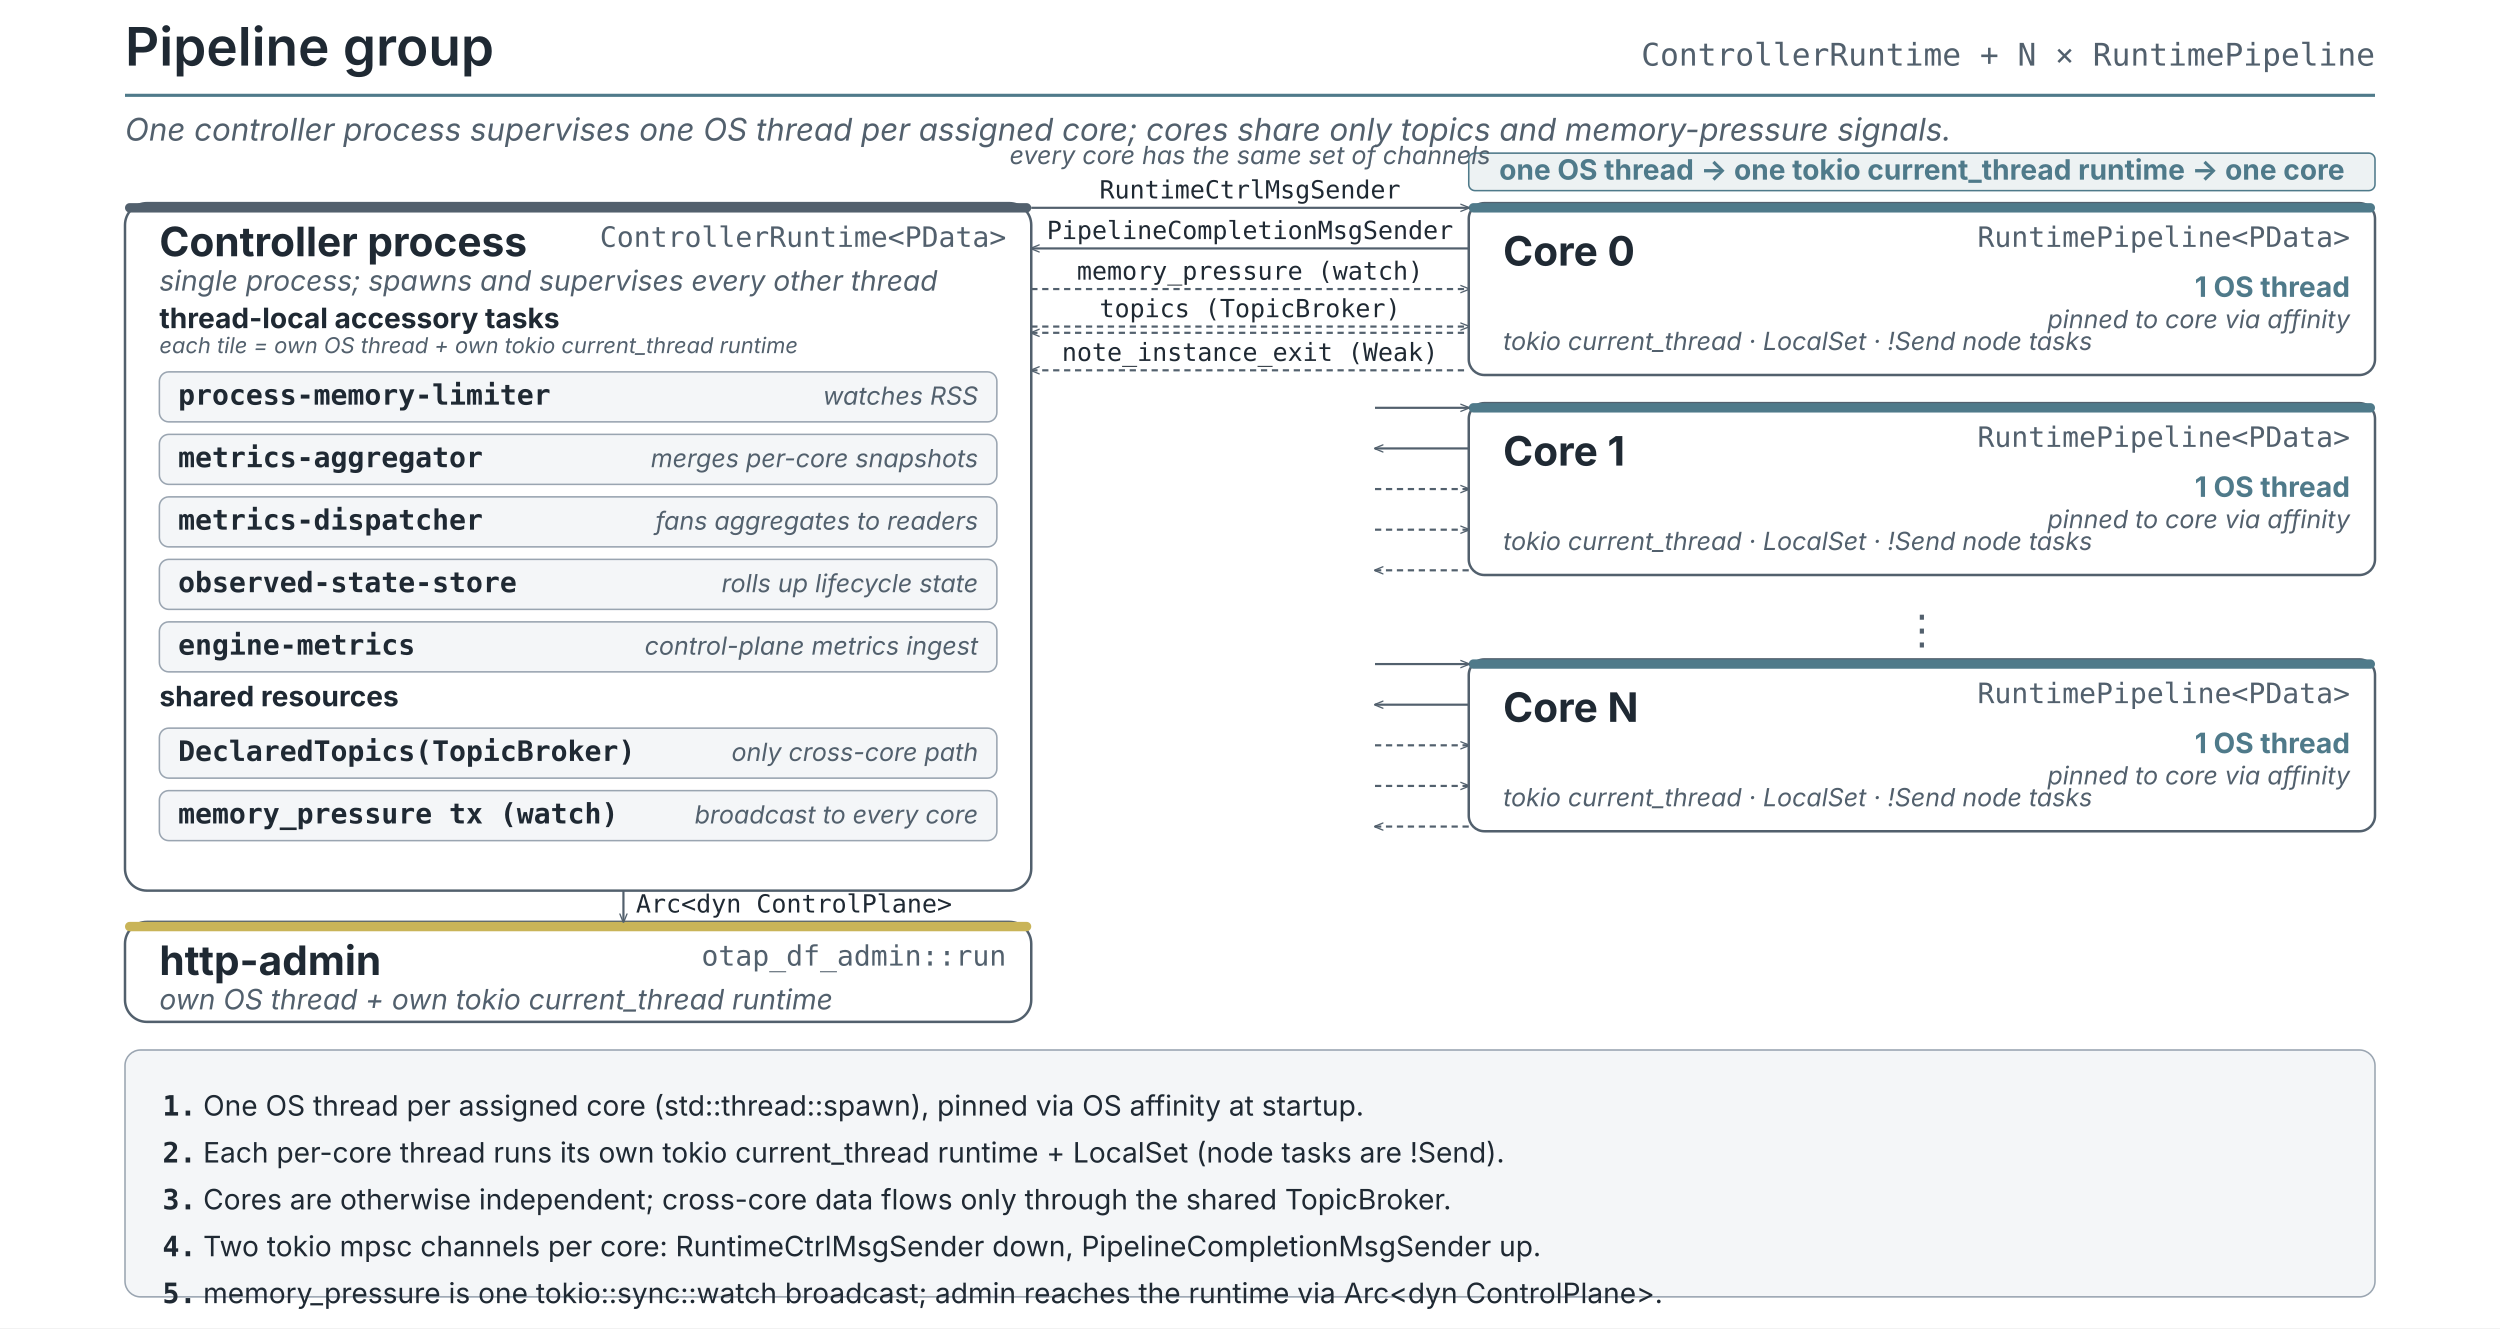
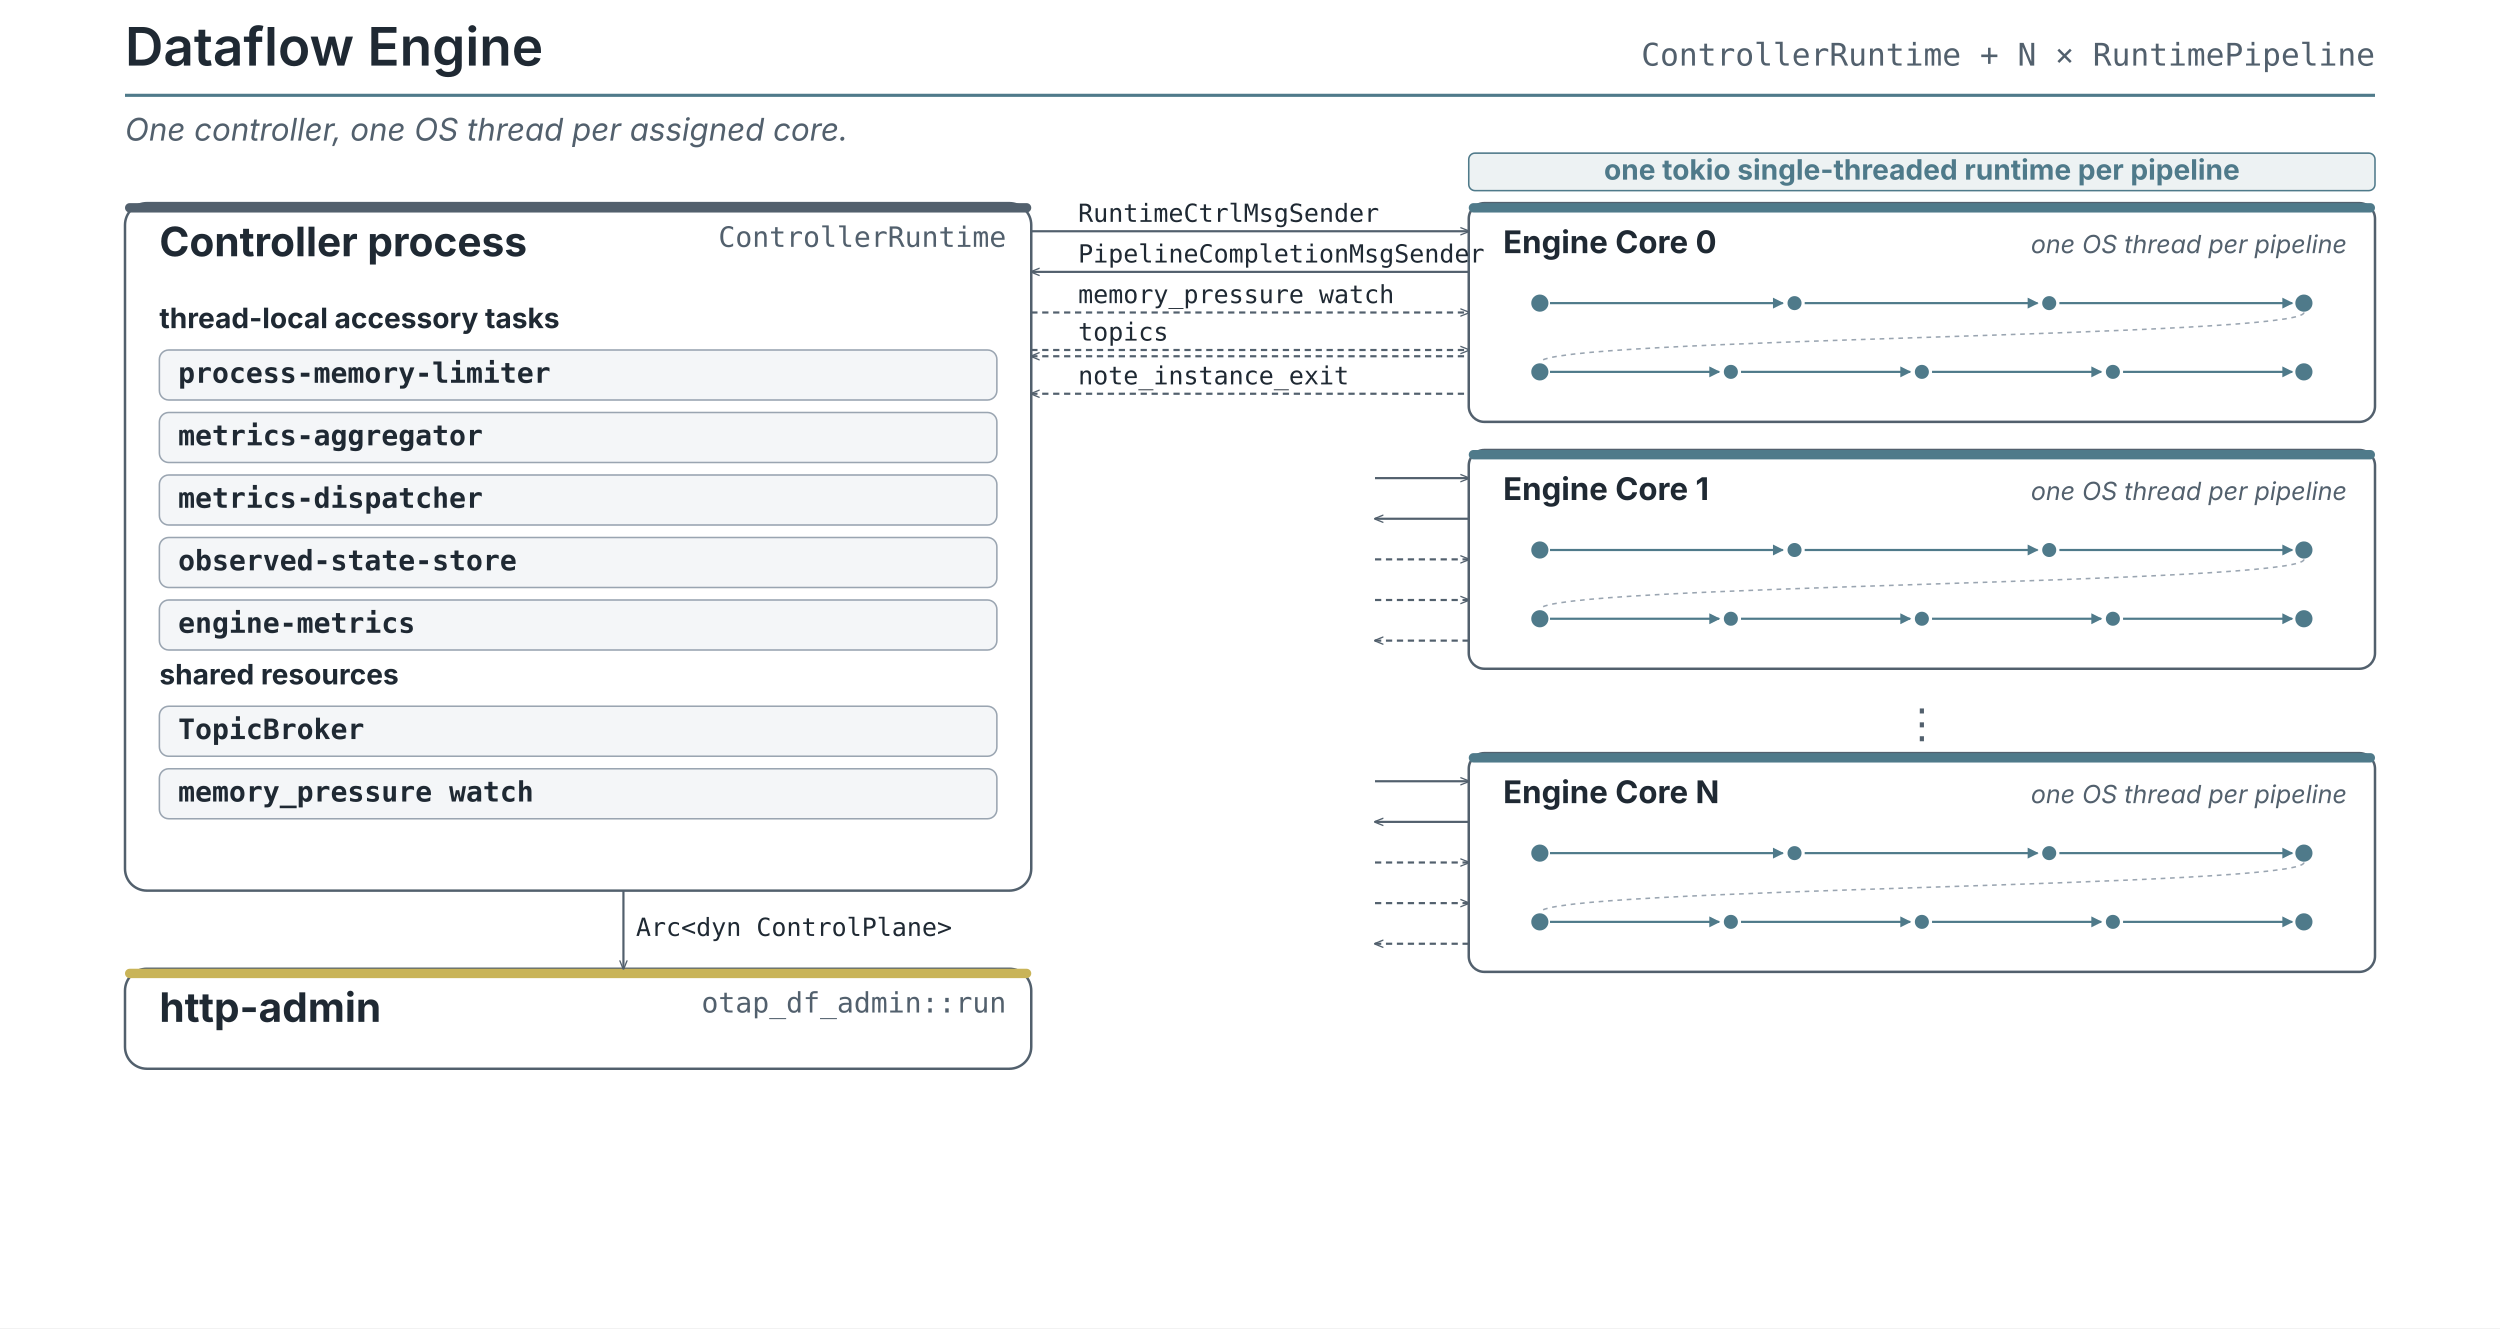
<svg xmlns="http://www.w3.org/2000/svg" width="1600" height="850" viewBox="0 0 1600 850" font-family="Inter, 'Helvetica Neue', Arial, sans-serif">
  <rect width="1600" height="850" fill="#ffffff" />
  <defs>
    <marker id="ah-pdata" viewBox="0 0 10 10" refX="9" refY="5" markerWidth="7" markerHeight="7" orient="auto-start-reverse" markerUnits="userSpaceOnUse">
      <path d="M0,0 L10,5 L0,10 z" fill="context-stroke" />
    </marker>
    <marker id="ah-ctrl" viewBox="0 0 10 10" refX="9" refY="5" markerWidth="6" markerHeight="6" orient="auto-start-reverse" markerUnits="userSpaceOnUse">
      <path d="M0,1 L10,5 L0,9" fill="none" stroke="context-stroke" stroke-width="1.4" />
    </marker>
  </defs>
  <rect x="80" y="60" width="1440" height="2" fill="#4f7a8a" />
-   <text x="80" y="42" font-size="34" font-weight="600" fill="#1f2933">Pipeline group</text>
+   <text x="80" y="42" font-size="34" font-weight="600" fill="#1f2933">Dataflow Engine</text>
  <text x="1520" y="42" font-size="20" font-family="'JetBrains Mono', Menlo, Consolas, monospace" fill="#52606d" text-anchor="end">ControllerRuntime + N × RuntimePipeline</text>
-   <text x="80" y="90" font-size="20" font-style="italic" fill="#52606d">One controller process supervises one OS thread per assigned core; cores share only topics and memory-pressure signals.</text>
+   <text x="80" y="90" font-size="20" font-style="italic" fill="#52606d">One controller, one OS thread per assigned core.</text>
  <g>
    <rect x="80" y="130" width="580" height="440" rx="14" ry="14" fill="white" stroke="#52606d" stroke-width="1.6" />
    <rect x="80" y="130" width="580" height="6" rx="3" ry="3" fill="#52606d" />
    <text x="102" y="164" font-size="26" font-weight="700" fill="#1f2933">Controller process</text>
-     <text x="102" y="186" font-size="18" font-style="italic" fill="#52606d">single process; spawns and supervises every other thread</text>
-     <text x="644" y="158" text-anchor="end" font-size="18" font-family="'JetBrains Mono', Menlo, Consolas, monospace" fill="#52606d">ControllerRuntime&lt;PData&gt;</text>
+     <text x="644" y="158" text-anchor="end" font-size="18" font-family="'JetBrains Mono', Menlo, Consolas, monospace" fill="#52606d">ControllerRuntime</text>
  </g>
  <text x="102" y="210" font-size="18" font-weight="700" fill="#1f2933">thread-local accessory tasks</text>
-   <text x="102" y="226" font-size="14" font-style="italic" fill="#52606d">each tile = own OS thread + own tokio current_thread runtime</text>
-   <rect x="102" y="238" width="536" height="32" rx="6" ry="6" fill="#f4f6f8" stroke="#9aa5b1" stroke-width="1" />
-   <text x="114" y="259.0" font-size="18" font-family="'JetBrains Mono', Menlo, Consolas, monospace" font-weight="600" fill="#1f2933">process-memory-limiter</text>
-   <text x="626" y="259.0" text-anchor="end" font-size="16" font-style="italic" fill="#52606d">watches RSS</text>
-   <rect x="102" y="278" width="536" height="32" rx="6" ry="6" fill="#f4f6f8" stroke="#9aa5b1" stroke-width="1" />
-   <text x="114" y="299.0" font-size="18" font-family="'JetBrains Mono', Menlo, Consolas, monospace" font-weight="600" fill="#1f2933">metrics-aggregator</text>
-   <text x="626" y="299.0" text-anchor="end" font-size="16" font-style="italic" fill="#52606d">merges per-core snapshots</text>
-   <rect x="102" y="318" width="536" height="32" rx="6" ry="6" fill="#f4f6f8" stroke="#9aa5b1" stroke-width="1" />
-   <text x="114" y="339.0" font-size="18" font-family="'JetBrains Mono', Menlo, Consolas, monospace" font-weight="600" fill="#1f2933">metrics-dispatcher</text>
-   <text x="626" y="339.0" text-anchor="end" font-size="16" font-style="italic" fill="#52606d">fans aggregates to readers</text>
-   <rect x="102" y="358" width="536" height="32" rx="6" ry="6" fill="#f4f6f8" stroke="#9aa5b1" stroke-width="1" />
-   <text x="114" y="379.0" font-size="18" font-family="'JetBrains Mono', Menlo, Consolas, monospace" font-weight="600" fill="#1f2933">observed-state-store</text>
-   <text x="626" y="379.0" text-anchor="end" font-size="16" font-style="italic" fill="#52606d">rolls up lifecycle state</text>
-   <rect x="102" y="398" width="536" height="32" rx="6" ry="6" fill="#f4f6f8" stroke="#9aa5b1" stroke-width="1" />
-   <text x="114" y="419.0" font-size="18" font-family="'JetBrains Mono', Menlo, Consolas, monospace" font-weight="600" fill="#1f2933">engine-metrics</text>
-   <text x="626" y="419.0" text-anchor="end" font-size="16" font-style="italic" fill="#52606d">control-plane metrics ingest</text>
-   <text x="102" y="452" font-size="18" font-weight="700" fill="#1f2933">shared resources</text>
-   <rect x="102" y="466" width="536" height="32" rx="6" ry="6" fill="#f4f6f8" stroke="#9aa5b1" stroke-width="1" />
-   <text x="114" y="487.0" font-size="18" font-family="'JetBrains Mono', Menlo, Consolas, monospace" font-weight="600" fill="#1f2933">DeclaredTopics(TopicBroker)</text>
-   <text x="626" y="487.0" text-anchor="end" font-size="16" font-style="italic" fill="#52606d">only cross-core path</text>
-   <rect x="102" y="506" width="536" height="32" rx="6" ry="6" fill="#f4f6f8" stroke="#9aa5b1" stroke-width="1" />
-   <text x="114" y="527.0" font-size="18" font-family="'JetBrains Mono', Menlo, Consolas, monospace" font-weight="600" fill="#1f2933">memory_pressure tx (watch)</text>
-   <text x="626" y="527.0" text-anchor="end" font-size="16" font-style="italic" fill="#52606d">broadcast to every core</text>
+   <rect x="102" y="224" width="536" height="32" rx="6" ry="6" fill="#f4f6f8" stroke="#9aa5b1" stroke-width="1" />
+   <text x="114" y="245.0" font-size="18" font-family="'JetBrains Mono', Menlo, Consolas, monospace" font-weight="600" fill="#1f2933">process-memory-limiter</text>
+   <rect x="102" y="264" width="536" height="32" rx="6" ry="6" fill="#f4f6f8" stroke="#9aa5b1" stroke-width="1" />
+   <text x="114" y="285.0" font-size="18" font-family="'JetBrains Mono', Menlo, Consolas, monospace" font-weight="600" fill="#1f2933">metrics-aggregator</text>
+   <rect x="102" y="304" width="536" height="32" rx="6" ry="6" fill="#f4f6f8" stroke="#9aa5b1" stroke-width="1" />
+   <text x="114" y="325.0" font-size="18" font-family="'JetBrains Mono', Menlo, Consolas, monospace" font-weight="600" fill="#1f2933">metrics-dispatcher</text>
+   <rect x="102" y="344" width="536" height="32" rx="6" ry="6" fill="#f4f6f8" stroke="#9aa5b1" stroke-width="1" />
+   <text x="114" y="365.0" font-size="18" font-family="'JetBrains Mono', Menlo, Consolas, monospace" font-weight="600" fill="#1f2933">observed-state-store</text>
+   <rect x="102" y="384" width="536" height="32" rx="6" ry="6" fill="#f4f6f8" stroke="#9aa5b1" stroke-width="1" />
+   <text x="114" y="405.0" font-size="18" font-family="'JetBrains Mono', Menlo, Consolas, monospace" font-weight="600" fill="#1f2933">engine-metrics</text>
+   <text x="102" y="438" font-size="18" font-weight="700" fill="#1f2933">shared resources</text>
+   <rect x="102" y="452" width="536" height="32" rx="6" ry="6" fill="#f4f6f8" stroke="#9aa5b1" stroke-width="1" />
+   <text x="114" y="473.0" font-size="18" font-family="'JetBrains Mono', Menlo, Consolas, monospace" font-weight="600" fill="#1f2933">TopicBroker</text>
+   <rect x="102" y="492" width="536" height="32" rx="6" ry="6" fill="#f4f6f8" stroke="#9aa5b1" stroke-width="1" />
+   <text x="114" y="513.0" font-size="18" font-family="'JetBrains Mono', Menlo, Consolas, monospace" font-weight="600" fill="#1f2933">memory_pressure watch</text>
  <g>
-     <rect x="80" y="590" width="580" height="64" rx="14" ry="14" fill="white" stroke="#52606d" stroke-width="1.6" />
-     <rect x="80" y="590" width="580" height="6" rx="3" ry="3" fill="#c9b458" />
-     <text x="102" y="624" font-size="26" font-weight="700" fill="#1f2933">http-admin</text>
-     <text x="102" y="646" font-size="18" font-style="italic" fill="#52606d">own OS thread + own tokio current_thread runtime</text>
-     <text x="644" y="618" text-anchor="end" font-size="18" font-family="'JetBrains Mono', Menlo, Consolas, monospace" fill="#52606d">otap_df_admin::run</text>
+     <rect x="80" y="620" width="580" height="64" rx="14" ry="14" fill="white" stroke="#52606d" stroke-width="1.6" />
+     <rect x="80" y="620" width="580" height="6" rx="3" ry="3" fill="#c9b458" />
+     <text x="102" y="654" font-size="26" font-weight="700" fill="#1f2933">http-admin</text>
+     <text x="644" y="648" text-anchor="end" font-size="18" font-family="'JetBrains Mono', Menlo, Consolas, monospace" fill="#52606d">otap_df_admin::run</text>
  </g>
-   <line x1="399.0" y1="570" x2="399.0" y2="590" stroke="#52606d" stroke-width="1.4" marker-end="url(#ah-ctrl)" />
-   <text x="407.0" y="584.0" font-size="16" font-family="'JetBrains Mono', Menlo, Consolas, monospace" fill="#1f2933">Arc&lt;dyn ControlPlane&gt;</text>
+   <line x1="399.0" y1="570" x2="399.0" y2="620" stroke="#52606d" stroke-width="1.4" marker-end="url(#ah-ctrl)" />
+   <text x="407.0" y="599.0" font-size="16" font-family="'JetBrains Mono', Menlo, Consolas, monospace" fill="#1f2933">Arc&lt;dyn ControlPlane&gt;</text>
  <rect x="940" y="98" width="580" height="24" rx="4" ry="4" fill="#4f7a8a" fill-opacity="0.10" stroke="#4f7a8a" stroke-width="1" />
-   <text x="1230.0" y="115.0" text-anchor="middle" font-size="18" font-weight="700" fill="#4f7a8a">one OS thread → one tokio current_thread runtime → one core</text>
-   <rect x="940" y="130" width="580" height="110" rx="10" ry="10" fill="white" stroke="#52606d" stroke-width="1.6" />
+   <text x="1230.0" y="115.0" text-anchor="middle" font-size="18" font-weight="700" fill="#4f7a8a">one tokio single-threaded runtime per pipeline</text>
+   <rect x="940" y="130" width="580" height="140" rx="10" ry="10" fill="white" stroke="#52606d" stroke-width="1.6" />
  <rect x="940" y="130" width="580" height="6" rx="3" ry="3" fill="#4f7a8a" />
-   <text x="962" y="170" font-size="26" font-weight="700" fill="#1f2933">Core 0</text>
-   <text x="962" y="224" font-size="16" font-style="italic" fill="#52606d">tokio current_thread · LocalSet · !Send node tasks</text>
-   <text x="1504" y="158" text-anchor="end" font-size="18" font-family="'JetBrains Mono', Menlo, Consolas, monospace" fill="#52606d">RuntimePipeline&lt;PData&gt;</text>
-   <text x="1504" y="190" text-anchor="end" font-size="18" font-weight="700" fill="#4f7a8a">1 OS thread</text>
-   <text x="1504" y="210" text-anchor="end" font-size="16" font-style="italic" fill="#52606d">pinned to core via affinity</text>
-   <rect x="940" y="258" width="580" height="110" rx="10" ry="10" fill="white" stroke="#52606d" stroke-width="1.6" />
-   <rect x="940" y="258" width="580" height="6" rx="3" ry="3" fill="#4f7a8a" />
-   <text x="962" y="298" font-size="26" font-weight="700" fill="#1f2933">Core 1</text>
-   <text x="962" y="352" font-size="16" font-style="italic" fill="#52606d">tokio current_thread · LocalSet · !Send node tasks</text>
-   <text x="1504" y="286" text-anchor="end" font-size="18" font-family="'JetBrains Mono', Menlo, Consolas, monospace" fill="#52606d">RuntimePipeline&lt;PData&gt;</text>
-   <text x="1504" y="318" text-anchor="end" font-size="18" font-weight="700" fill="#4f7a8a">1 OS thread</text>
-   <text x="1504" y="338" text-anchor="end" font-size="16" font-style="italic" fill="#52606d">pinned to core via affinity</text>
-   <text x="1230.0" y="412.0" text-anchor="middle" font-size="26" fill="#52606d">⋮</text>
-   <rect x="940" y="422" width="580" height="110" rx="10" ry="10" fill="white" stroke="#52606d" stroke-width="1.6" />
-   <rect x="940" y="422" width="580" height="6" rx="3" ry="3" fill="#4f7a8a" />
-   <text x="962" y="462" font-size="26" font-weight="700" fill="#1f2933">Core N</text>
-   <text x="962" y="516" font-size="16" font-style="italic" fill="#52606d">tokio current_thread · LocalSet · !Send node tasks</text>
-   <text x="1504" y="450" text-anchor="end" font-size="18" font-family="'JetBrains Mono', Menlo, Consolas, monospace" fill="#52606d">RuntimePipeline&lt;PData&gt;</text>
-   <text x="1504" y="482" text-anchor="end" font-size="18" font-weight="700" fill="#4f7a8a">1 OS thread</text>
-   <text x="1504" y="502" text-anchor="end" font-size="16" font-style="italic" fill="#52606d">pinned to core via affinity</text>
-   <line x1="660" y1="133.0" x2="940" y2="133.0" stroke="#52606d" stroke-width="1.4" marker-end="url(#ah-ctrl)" />
-   <text x="800.0" y="127.0" text-anchor="middle" font-size="16" font-family="'JetBrains Mono', Menlo, Consolas, monospace" fill="#1f2933">RuntimeCtrlMsgSender</text>
-   <line x1="660" y1="159.0" x2="940" y2="159.0" stroke="#52606d" stroke-width="1.4" marker-start="url(#ah-ctrl)" />
-   <text x="800.0" y="153.0" text-anchor="middle" font-size="16" font-family="'JetBrains Mono', Menlo, Consolas, monospace" fill="#1f2933">PipelineCompletionMsgSender</text>
-   <line x1="660" y1="185.0" x2="940" y2="185.0" stroke="#52606d" stroke-width="1.4" stroke-dasharray="4,3" marker-end="url(#ah-ctrl)" />
-   <text x="800.0" y="179.0" text-anchor="middle" font-size="16" font-family="'JetBrains Mono', Menlo, Consolas, monospace" fill="#1f2933">memory_pressure (watch)</text>
-   <line x1="660" y1="209.0" x2="940" y2="209.0" stroke="#52606d" stroke-width="1.4" stroke-dasharray="4,3" marker-end="url(#ah-ctrl)" />
-   <line x1="660" y1="213.0" x2="940" y2="213.0" stroke="#52606d" stroke-width="1.4" stroke-dasharray="4,3" marker-start="url(#ah-ctrl)" />
-   <text x="800.0" y="203.0" text-anchor="middle" font-size="16" font-family="'JetBrains Mono', Menlo, Consolas, monospace" fill="#1f2933">topics (TopicBroker)</text>
-   <line x1="660" y1="237.0" x2="940" y2="237.0" stroke="#52606d" stroke-width="1.4" stroke-dasharray="4,3" marker-start="url(#ah-ctrl)" />
-   <text x="800.0" y="231.0" text-anchor="middle" font-size="16" font-family="'JetBrains Mono', Menlo, Consolas, monospace" fill="#1f2933">note_instance_exit (Weak)</text>
-   <line x1="880" y1="261.0" x2="940" y2="261.0" stroke="#52606d" stroke-width="1.4" marker-end="url(#ah-ctrl)" />
-   <line x1="880" y1="287.0" x2="940" y2="287.0" stroke="#52606d" stroke-width="1.4" marker-start="url(#ah-ctrl)" />
-   <line x1="880" y1="313.0" x2="940" y2="313.0" stroke="#52606d" stroke-width="1.4" stroke-dasharray="4,3" marker-end="url(#ah-ctrl)" />
-   <line x1="880" y1="339.0" x2="940" y2="339.0" stroke="#52606d" stroke-width="1.4" stroke-dasharray="4,3" marker-end="url(#ah-ctrl)" />
-   <line x1="880" y1="365.0" x2="940" y2="365.0" stroke="#52606d" stroke-width="1.4" stroke-dasharray="4,3" marker-start="url(#ah-ctrl)" />
-   <line x1="880" y1="425.0" x2="940" y2="425.0" stroke="#52606d" stroke-width="1.4" marker-end="url(#ah-ctrl)" />
-   <line x1="880" y1="451.0" x2="940" y2="451.0" stroke="#52606d" stroke-width="1.4" marker-start="url(#ah-ctrl)" />
-   <line x1="880" y1="477.0" x2="940" y2="477.0" stroke="#52606d" stroke-width="1.4" stroke-dasharray="4,3" marker-end="url(#ah-ctrl)" />
-   <line x1="880" y1="503.0" x2="940" y2="503.0" stroke="#52606d" stroke-width="1.4" stroke-dasharray="4,3" marker-end="url(#ah-ctrl)" />
-   <line x1="880" y1="529.0" x2="940" y2="529.0" stroke="#52606d" stroke-width="1.4" stroke-dasharray="4,3" marker-start="url(#ah-ctrl)" />
-   <text x="800.0" y="105.0" text-anchor="middle" font-size="16" font-style="italic" fill="#52606d">every core has the same set of channels</text>
-   <rect x="80" y="672" width="1440" height="158" rx="10" ry="10" fill="#f4f6f8" stroke="#9aa5b1" stroke-width="1" />
-   <text x="104" y="714" font-size="18" font-weight="700" font-family="'JetBrains Mono', Menlo, Consolas, monospace" fill="#1f2933">1.</text>
-   <text x="130" y="714" font-size="18" fill="#1f2933">One OS thread per assigned core (std::thread::spawn), pinned via OS affinity at startup.</text>
-   <text x="104" y="744" font-size="18" font-weight="700" font-family="'JetBrains Mono', Menlo, Consolas, monospace" fill="#1f2933">2.</text>
-   <text x="130" y="744" font-size="18" fill="#1f2933">Each per-core thread runs its own tokio current_thread runtime + LocalSet (node tasks are !Send).</text>
-   <text x="104" y="774" font-size="18" font-weight="700" font-family="'JetBrains Mono', Menlo, Consolas, monospace" fill="#1f2933">3.</text>
-   <text x="130" y="774" font-size="18" fill="#1f2933">Cores are otherwise independent; cross-core data flows only through the shared TopicBroker.</text>
-   <text x="104" y="804" font-size="18" font-weight="700" font-family="'JetBrains Mono', Menlo, Consolas, monospace" fill="#1f2933">4.</text>
-   <text x="130" y="804" font-size="18" fill="#1f2933">Two tokio mpsc channels per core: RuntimeCtrlMsgSender down, PipelineCompletionMsgSender up.</text>
-   <text x="104" y="834" font-size="18" font-weight="700" font-family="'JetBrains Mono', Menlo, Consolas, monospace" fill="#1f2933">5.</text>
-   <text x="130" y="834" font-size="18" fill="#1f2933">memory_pressure is one tokio::sync::watch broadcast; admin reaches the runtime via Arc&lt;dyn ControlPlane&gt;.</text>
+   <text x="962" y="162" font-size="20" font-weight="700" fill="#1f2933">Engine Core 0</text>
+   <text x="1502" y="162" text-anchor="end" font-size="16" font-style="italic" fill="#52606d">one OS thread per pipeline</text>
+   <line x1="992.0" y1="194" x2="1141.0" y2="194" stroke="#4f7a8a" stroke-width="1.4" marker-end="url(#ah-pdata)" />
+   <line x1="1155.0" y1="194" x2="1304.0" y2="194" stroke="#4f7a8a" stroke-width="1.4" marker-end="url(#ah-pdata)" />
+   <line x1="1318.0" y1="194" x2="1467.0" y2="194" stroke="#4f7a8a" stroke-width="1.4" marker-end="url(#ah-pdata)" />
+   <circle cx="985.5" cy="194" r="5.5" fill="#4f7a8a" />
+   <circle cx="1148.5" cy="194" r="4.5" fill="#4f7a8a" />
+   <circle cx="1311.5" cy="194" r="4.5" fill="#4f7a8a" />
+   <circle cx="1474.5" cy="194" r="5.5" fill="#4f7a8a" />
+   <line x1="992.0" y1="238" x2="1100.25" y2="238" stroke="#4f7a8a" stroke-width="1.4" marker-end="url(#ah-pdata)" />
+   <line x1="1114.25" y1="238" x2="1222.5" y2="238" stroke="#4f7a8a" stroke-width="1.4" marker-end="url(#ah-pdata)" />
+   <line x1="1236.5" y1="238" x2="1344.75" y2="238" stroke="#4f7a8a" stroke-width="1.4" marker-end="url(#ah-pdata)" />
+   <line x1="1358.75" y1="238" x2="1467.0" y2="238" stroke="#4f7a8a" stroke-width="1.4" marker-end="url(#ah-pdata)" />
+   <circle cx="985.5" cy="238" r="5.5" fill="#4f7a8a" />
+   <circle cx="1107.75" cy="238" r="4.5" fill="#4f7a8a" />
+   <circle cx="1230.0" cy="238" r="4.5" fill="#4f7a8a" />
+   <circle cx="1352.25" cy="238" r="4.5" fill="#4f7a8a" />
+   <circle cx="1474.5" cy="238" r="5.5" fill="#4f7a8a" />
+   <path d="M1474.5,200 C1474.5,216.0 985.5,216.0 985.5,232" fill="none" stroke="#9aa5b1" stroke-width="1" stroke-dasharray="3,3" />
+   <rect x="940" y="288" width="580" height="140" rx="10" ry="10" fill="white" stroke="#52606d" stroke-width="1.6" />
+   <rect x="940" y="288" width="580" height="6" rx="3" ry="3" fill="#4f7a8a" />
+   <text x="962" y="320" font-size="20" font-weight="700" fill="#1f2933">Engine Core 1</text>
+   <text x="1502" y="320" text-anchor="end" font-size="16" font-style="italic" fill="#52606d">one OS thread per pipeline</text>
+   <line x1="992.0" y1="352" x2="1141.0" y2="352" stroke="#4f7a8a" stroke-width="1.4" marker-end="url(#ah-pdata)" />
+   <line x1="1155.0" y1="352" x2="1304.0" y2="352" stroke="#4f7a8a" stroke-width="1.4" marker-end="url(#ah-pdata)" />
+   <line x1="1318.0" y1="352" x2="1467.0" y2="352" stroke="#4f7a8a" stroke-width="1.4" marker-end="url(#ah-pdata)" />
+   <circle cx="985.5" cy="352" r="5.5" fill="#4f7a8a" />
+   <circle cx="1148.5" cy="352" r="4.5" fill="#4f7a8a" />
+   <circle cx="1311.5" cy="352" r="4.5" fill="#4f7a8a" />
+   <circle cx="1474.5" cy="352" r="5.5" fill="#4f7a8a" />
+   <line x1="992.0" y1="396" x2="1100.25" y2="396" stroke="#4f7a8a" stroke-width="1.4" marker-end="url(#ah-pdata)" />
+   <line x1="1114.25" y1="396" x2="1222.5" y2="396" stroke="#4f7a8a" stroke-width="1.4" marker-end="url(#ah-pdata)" />
+   <line x1="1236.5" y1="396" x2="1344.75" y2="396" stroke="#4f7a8a" stroke-width="1.4" marker-end="url(#ah-pdata)" />
+   <line x1="1358.75" y1="396" x2="1467.0" y2="396" stroke="#4f7a8a" stroke-width="1.4" marker-end="url(#ah-pdata)" />
+   <circle cx="985.5" cy="396" r="5.5" fill="#4f7a8a" />
+   <circle cx="1107.75" cy="396" r="4.5" fill="#4f7a8a" />
+   <circle cx="1230.0" cy="396" r="4.5" fill="#4f7a8a" />
+   <circle cx="1352.25" cy="396" r="4.5" fill="#4f7a8a" />
+   <circle cx="1474.5" cy="396" r="5.5" fill="#4f7a8a" />
+   <path d="M1474.5,358 C1474.5,374.0 985.5,374.0 985.5,390" fill="none" stroke="#9aa5b1" stroke-width="1" stroke-dasharray="3,3" />
+   <text x="1230.0" y="472.0" text-anchor="middle" font-size="26" fill="#52606d">⋮</text>
+   <rect x="940" y="482" width="580" height="140" rx="10" ry="10" fill="white" stroke="#52606d" stroke-width="1.6" />
+   <rect x="940" y="482" width="580" height="6" rx="3" ry="3" fill="#4f7a8a" />
+   <text x="962" y="514" font-size="20" font-weight="700" fill="#1f2933">Engine Core N</text>
+   <text x="1502" y="514" text-anchor="end" font-size="16" font-style="italic" fill="#52606d">one OS thread per pipeline</text>
+   <line x1="992.0" y1="546" x2="1141.0" y2="546" stroke="#4f7a8a" stroke-width="1.4" marker-end="url(#ah-pdata)" />
+   <line x1="1155.0" y1="546" x2="1304.0" y2="546" stroke="#4f7a8a" stroke-width="1.4" marker-end="url(#ah-pdata)" />
+   <line x1="1318.0" y1="546" x2="1467.0" y2="546" stroke="#4f7a8a" stroke-width="1.4" marker-end="url(#ah-pdata)" />
+   <circle cx="985.5" cy="546" r="5.5" fill="#4f7a8a" />
+   <circle cx="1148.5" cy="546" r="4.5" fill="#4f7a8a" />
+   <circle cx="1311.5" cy="546" r="4.5" fill="#4f7a8a" />
+   <circle cx="1474.5" cy="546" r="5.5" fill="#4f7a8a" />
+   <line x1="992.0" y1="590" x2="1100.25" y2="590" stroke="#4f7a8a" stroke-width="1.4" marker-end="url(#ah-pdata)" />
+   <line x1="1114.25" y1="590" x2="1222.5" y2="590" stroke="#4f7a8a" stroke-width="1.4" marker-end="url(#ah-pdata)" />
+   <line x1="1236.5" y1="590" x2="1344.75" y2="590" stroke="#4f7a8a" stroke-width="1.4" marker-end="url(#ah-pdata)" />
+   <line x1="1358.75" y1="590" x2="1467.0" y2="590" stroke="#4f7a8a" stroke-width="1.4" marker-end="url(#ah-pdata)" />
+   <circle cx="985.5" cy="590" r="5.5" fill="#4f7a8a" />
+   <circle cx="1107.75" cy="590" r="4.5" fill="#4f7a8a" />
+   <circle cx="1230.0" cy="590" r="4.5" fill="#4f7a8a" />
+   <circle cx="1352.25" cy="590" r="4.5" fill="#4f7a8a" />
+   <circle cx="1474.5" cy="590" r="5.5" fill="#4f7a8a" />
+   <path d="M1474.5,552 C1474.5,568.0 985.5,568.0 985.5,584" fill="none" stroke="#9aa5b1" stroke-width="1" stroke-dasharray="3,3" />
+   <line x1="660" y1="148.0" x2="940" y2="148.0" stroke="#52606d" stroke-width="1.4" marker-end="url(#ah-ctrl)" />
+   <text x="690" y="142.0" font-size="16" font-family="'JetBrains Mono', Menlo, Consolas, monospace" fill="#1f2933">RuntimeCtrlMsgSender</text>
+   <line x1="660" y1="174.0" x2="940" y2="174.0" stroke="#52606d" stroke-width="1.4" marker-start="url(#ah-ctrl)" />
+   <text x="690" y="168.0" font-size="16" font-family="'JetBrains Mono', Menlo, Consolas, monospace" fill="#1f2933">PipelineCompletionMsgSender</text>
+   <line x1="660" y1="200.0" x2="940" y2="200.0" stroke="#52606d" stroke-width="1.4" stroke-dasharray="4,3" marker-end="url(#ah-ctrl)" />
+   <text x="690" y="194.0" font-size="16" font-family="'JetBrains Mono', Menlo, Consolas, monospace" fill="#1f2933">memory_pressure watch</text>
+   <line x1="660" y1="224.0" x2="940" y2="224.0" stroke="#52606d" stroke-width="1.4" stroke-dasharray="4,3" marker-end="url(#ah-ctrl)" />
+   <line x1="660" y1="228.0" x2="940" y2="228.0" stroke="#52606d" stroke-width="1.4" stroke-dasharray="4,3" marker-start="url(#ah-ctrl)" />
+   <text x="690" y="218.0" font-size="16" font-family="'JetBrains Mono', Menlo, Consolas, monospace" fill="#1f2933">topics</text>
+   <line x1="660" y1="252.0" x2="940" y2="252.0" stroke="#52606d" stroke-width="1.4" stroke-dasharray="4,3" marker-start="url(#ah-ctrl)" />
+   <text x="690" y="246.0" font-size="16" font-family="'JetBrains Mono', Menlo, Consolas, monospace" fill="#1f2933">note_instance_exit</text>
+   <line x1="880" y1="306.0" x2="940" y2="306.0" stroke="#52606d" stroke-width="1.4" marker-end="url(#ah-ctrl)" />
+   <line x1="880" y1="332.0" x2="940" y2="332.0" stroke="#52606d" stroke-width="1.4" marker-start="url(#ah-ctrl)" />
+   <line x1="880" y1="358.0" x2="940" y2="358.0" stroke="#52606d" stroke-width="1.4" stroke-dasharray="4,3" marker-end="url(#ah-ctrl)" />
+   <line x1="880" y1="384.0" x2="940" y2="384.0" stroke="#52606d" stroke-width="1.4" stroke-dasharray="4,3" marker-end="url(#ah-ctrl)" />
+   <line x1="880" y1="410.0" x2="940" y2="410.0" stroke="#52606d" stroke-width="1.4" stroke-dasharray="4,3" marker-start="url(#ah-ctrl)" />
+   <line x1="880" y1="500.0" x2="940" y2="500.0" stroke="#52606d" stroke-width="1.4" marker-end="url(#ah-ctrl)" />
+   <line x1="880" y1="526.0" x2="940" y2="526.0" stroke="#52606d" stroke-width="1.4" marker-start="url(#ah-ctrl)" />
+   <line x1="880" y1="552.0" x2="940" y2="552.0" stroke="#52606d" stroke-width="1.4" stroke-dasharray="4,3" marker-end="url(#ah-ctrl)" />
+   <line x1="880" y1="578.0" x2="940" y2="578.0" stroke="#52606d" stroke-width="1.4" stroke-dasharray="4,3" marker-end="url(#ah-ctrl)" />
+   <line x1="880" y1="604.0" x2="940" y2="604.0" stroke="#52606d" stroke-width="1.4" stroke-dasharray="4,3" marker-start="url(#ah-ctrl)" />
</svg>
